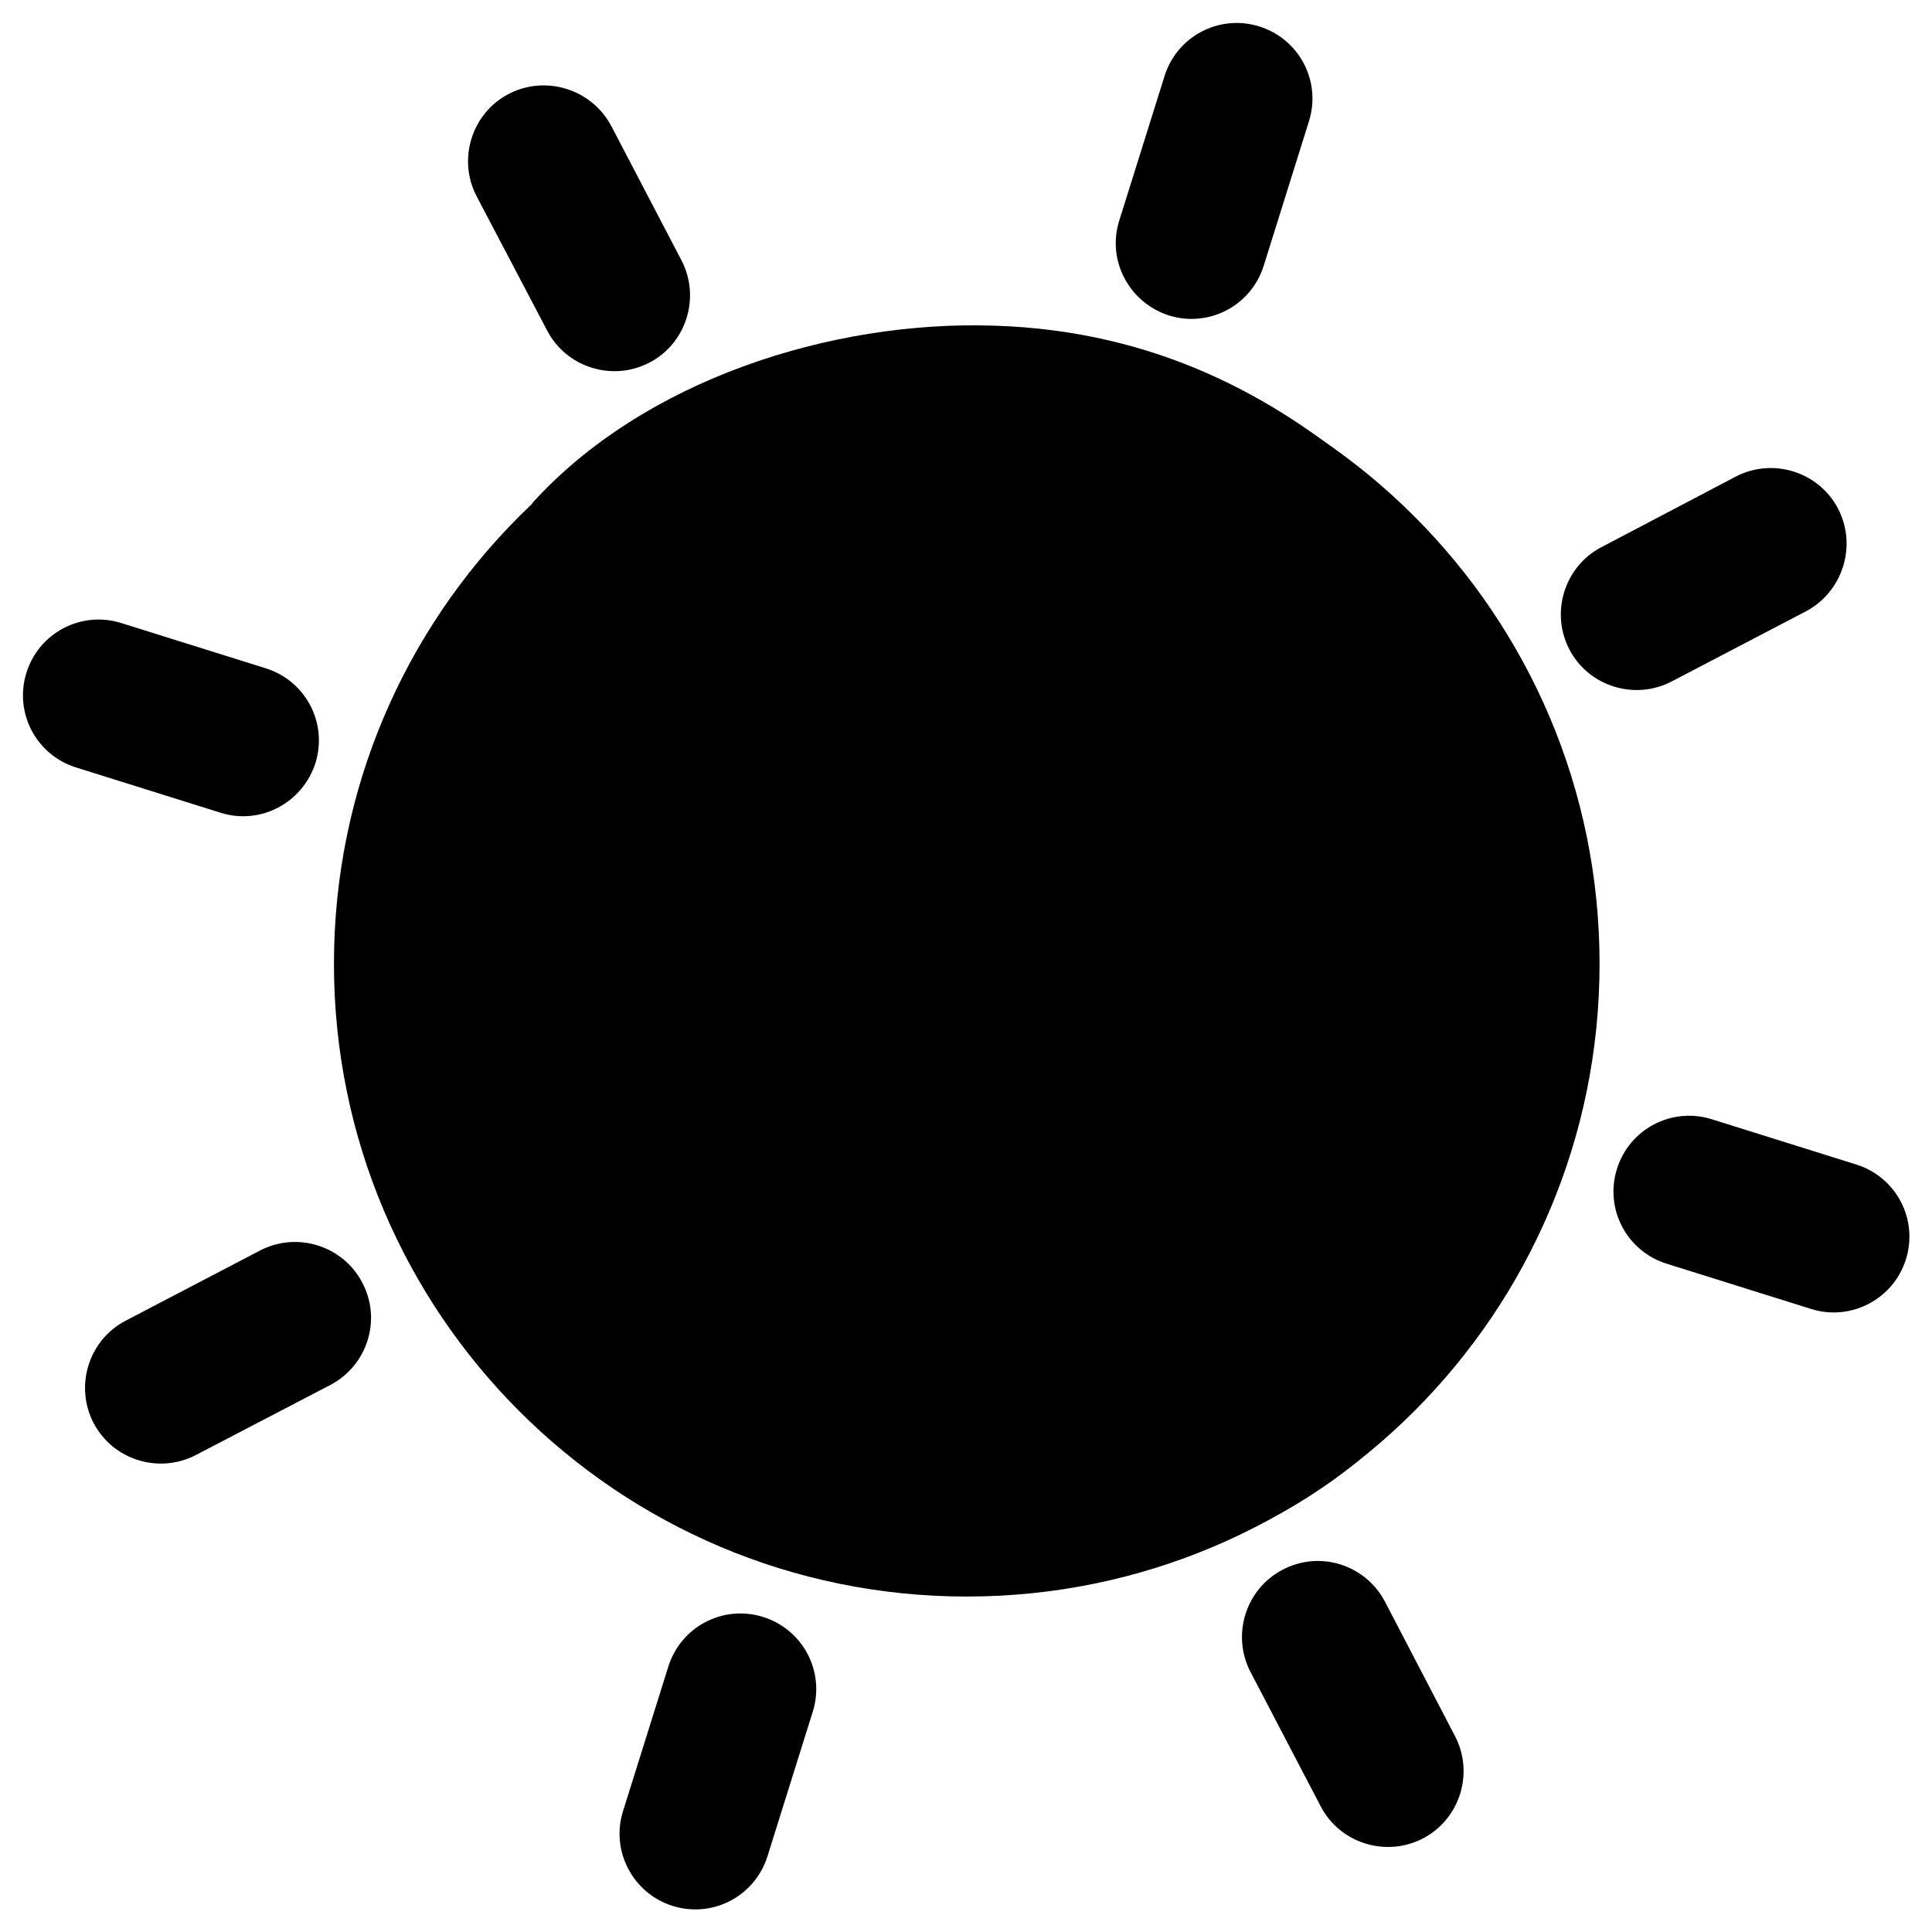
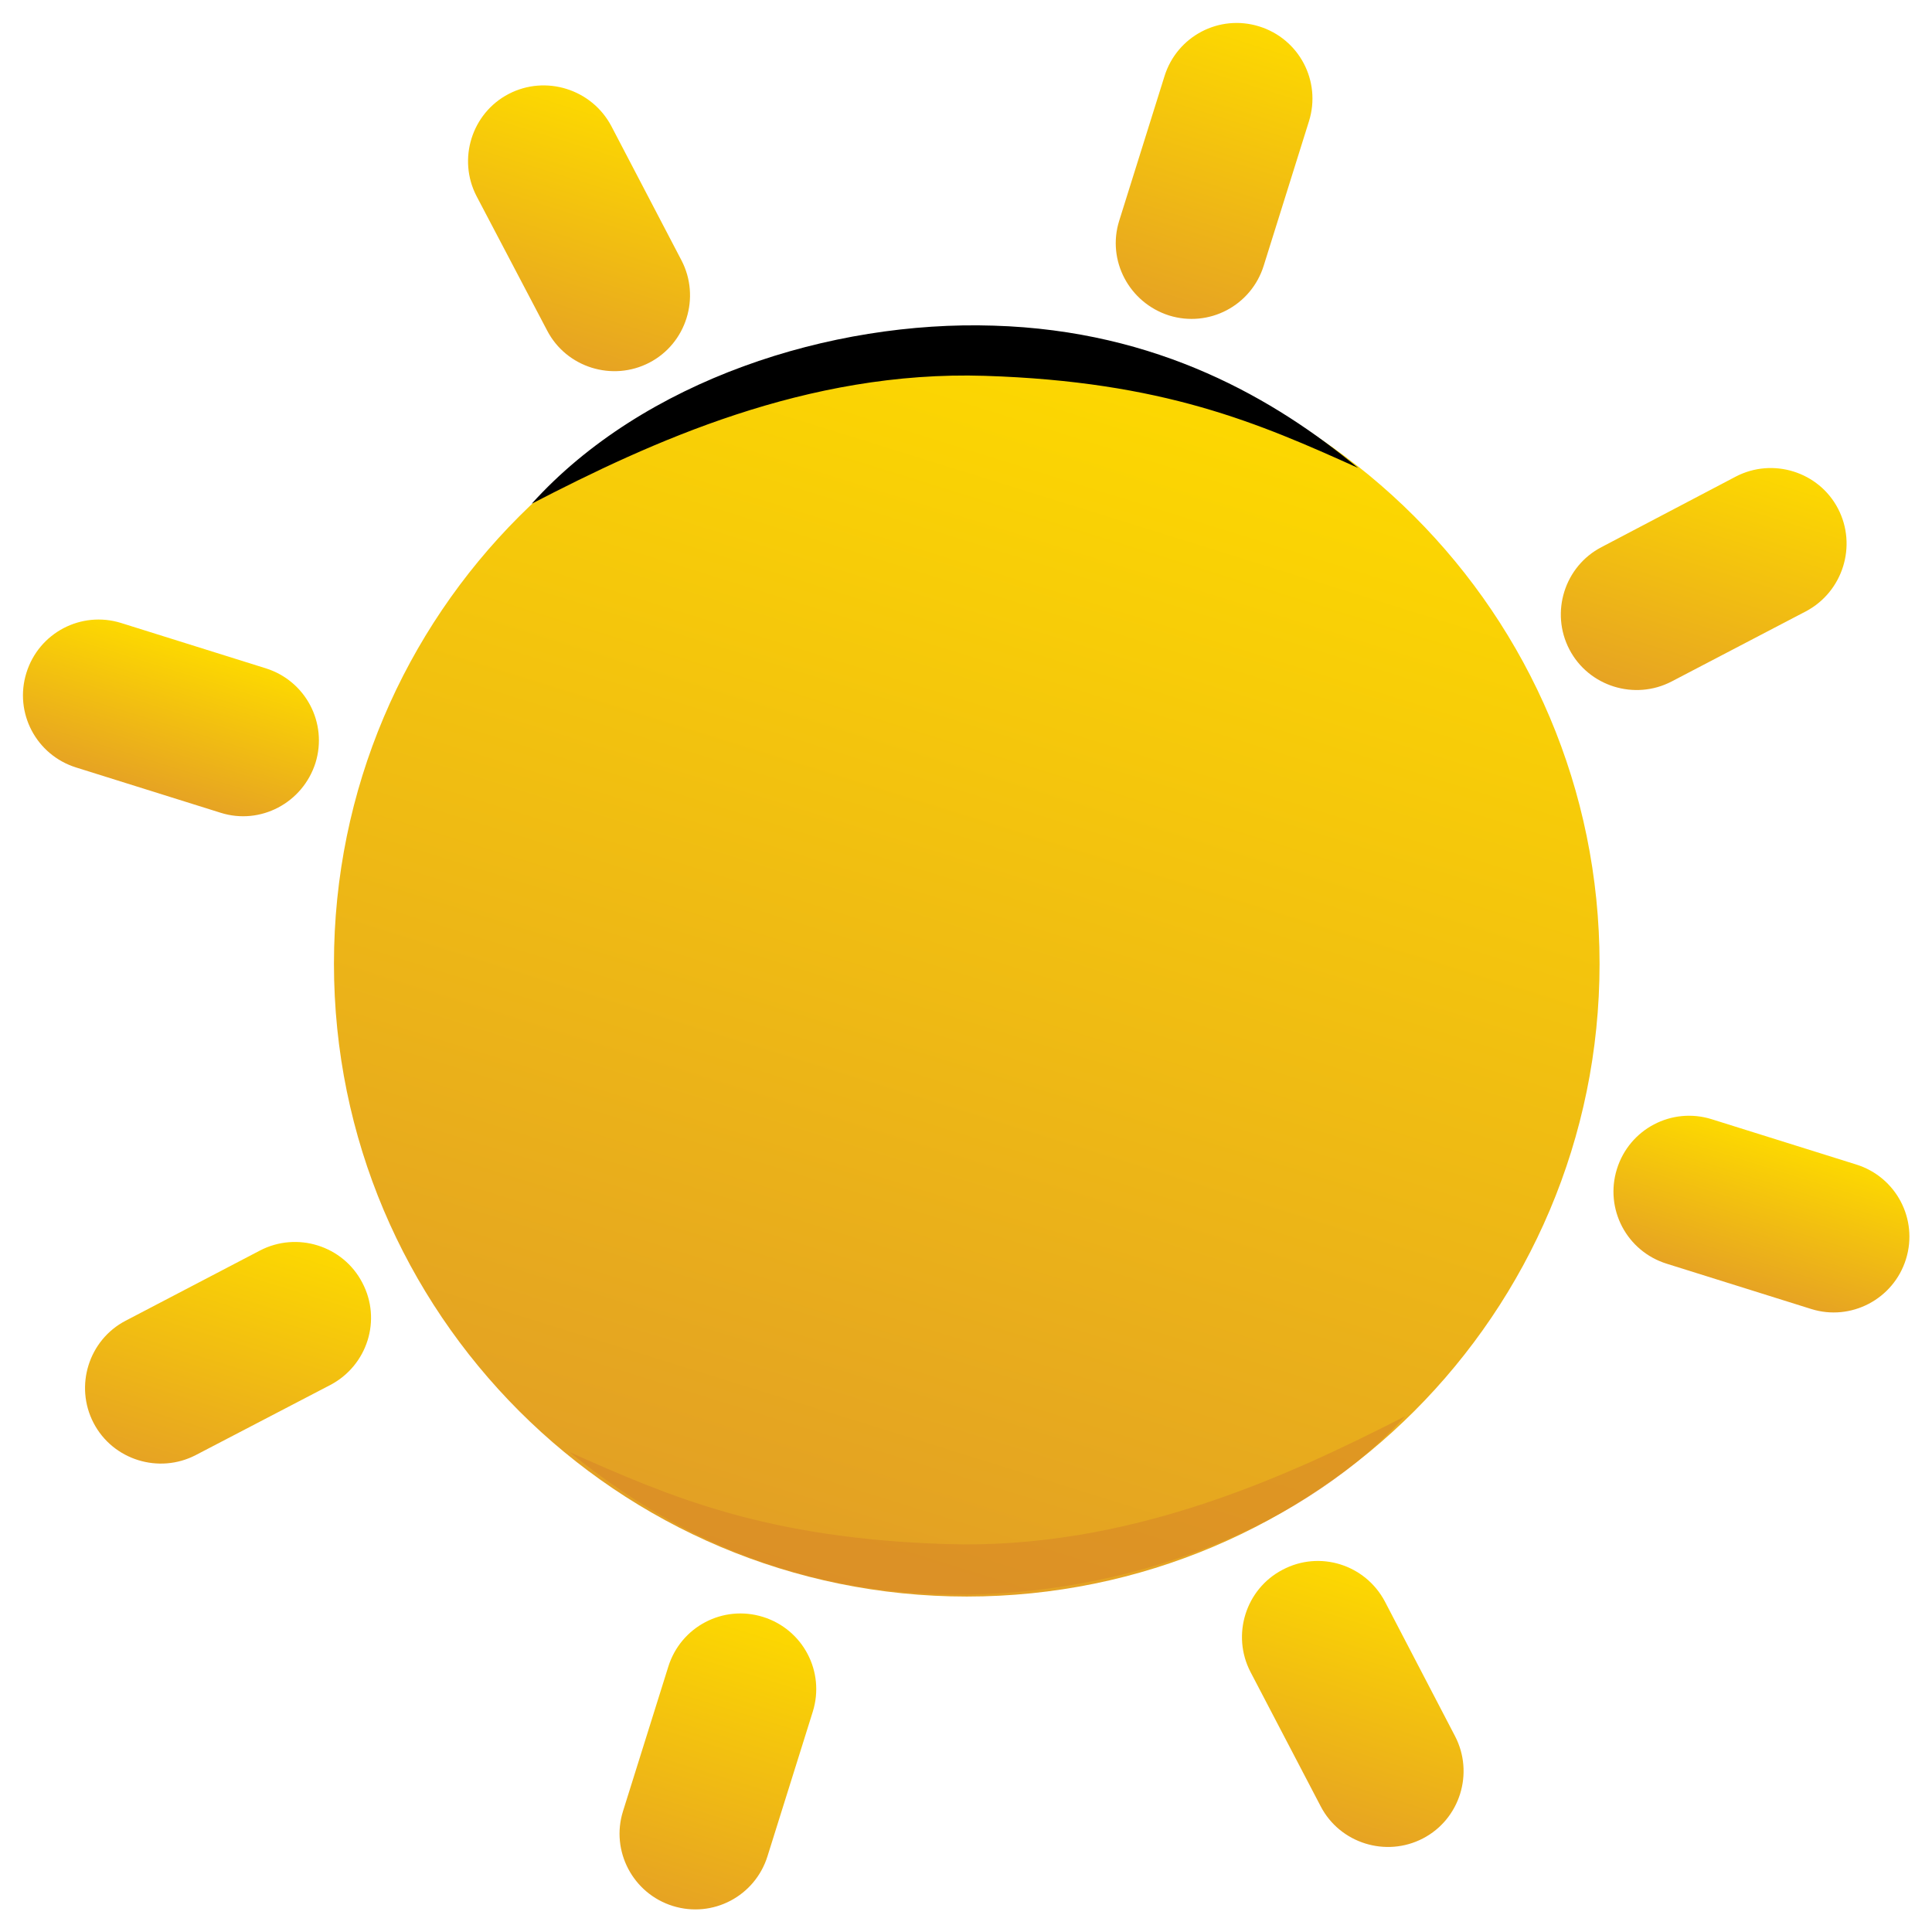
<svg xmlns="http://www.w3.org/2000/svg" version="1.1" id="Layer_1" x="0px" y="0px" viewBox="0 0 512 512" style="enable-background:new 0 0 512 512;" xml:space="preserve">
  <g id="XMLID_27_">
    <linearGradient id="XMLID_2_" gradientUnits="userSpaceOnUse" x1="261.034" y1="14.069" x2="261.034" y2="349.535" gradientTransform="matrix(0.9546 0.2978 -0.2978 0.9546 61.1308 4.1511)">
      <stop offset="0" style="stop-color:#FDD900" />
      <stop offset="1" style="stop-color:#E29F25" />
    </linearGradient>
-     <circle id="XMLID_496_" class="st0" cx="256.2" cy="255.4" r="167.7" />
+     <circle id="XMLID_496_" class="st0" fill="url(#XMLID_2_)" cx="256.2" cy="255.4" r="167.7" />
    <linearGradient id="XMLID_3_" gradientUnits="userSpaceOnUse" x1="417.153" y1="-7.999" x2="417.153" y2="60.525" gradientTransform="matrix(0.9546 0.2978 -0.2978 0.9546 61.1308 4.1511)">
      <stop offset="0" style="stop-color:#FDD900" />
      <stop offset="1" style="stop-color:#E6A323" />
    </linearGradient>
-     <path id="XMLID_495_" class="st1" d="M487.1,134.8c-5.1-9.8-17.3-13.6-27.1-8.5L424.4,145c-9.8,5.1-13.6,17.3-8.5,27.1   c5.1,9.8,17.3,13.6,27.1,8.5l35.6-18.6C488.4,156.8,492.2,144.6,487.1,134.8z" />
+     <path id="XMLID_495_" class="st1" fill="url(#XMLID_3_)" d="M487.1,134.8c-5.1-9.8-17.3-13.6-27.1-8.5L424.4,145c-9.8,5.1-13.6,17.3-8.5,27.1   c5.1,9.8,17.3,13.6,27.1,8.5l35.6-18.6C488.4,156.8,492.2,144.6,487.1,134.8z" />
    <linearGradient id="XMLID_4_" gradientUnits="userSpaceOnUse" x1="104.916" y1="304.238" x2="104.916" y2="372.762" gradientTransform="matrix(0.9546 0.2978 -0.2978 0.9546 61.1308 4.1511)">
      <stop offset="0" style="stop-color:#FDD900" />
      <stop offset="1" style="stop-color:#E6A323" />
    </linearGradient>
-     <path id="XMLID_494_" class="st2" d="M96,339.9c-5.1-9.8-17.3-13.6-27.1-8.5l-35.6,18.6c-9.8,5.1-13.6,17.3-8.5,27.1   c5.1,9.8,17.3,13.6,27.1,8.5L87.6,367C97.4,361.8,101.2,349.7,96,339.9z" />
+     <path id="XMLID_494_" class="st2" fill="url(#XMLID_4_)" d="M96,339.9c-5.1-9.8-17.3-13.6-27.1-8.5l-35.6,18.6c-9.8,5.1-13.6,17.3-8.5,27.1   c5.1,9.8,17.3,13.6,27.1,8.5L87.6,367C97.4,361.8,101.2,349.7,96,339.9z" />
    <linearGradient id="XMLID_5_" gradientUnits="userSpaceOnUse" x1="481.814" y1="162.293" x2="481.814" y2="202.432" gradientTransform="matrix(0.9546 0.2978 -0.2978 0.9546 61.1308 4.1511)">
      <stop offset="0" style="stop-color:#FDD900" />
      <stop offset="1" style="stop-color:#E6A323" />
    </linearGradient>
-     <path id="XMLID_492_" class="st3" d="M505.1,333.7c3.3-10.6-2.6-21.8-13.2-25.1l-38.3-12c-10.6-3.3-21.8,2.6-25.1,13.2   c-3.3,10.6,2.6,21.8,13.2,25.1l38.3,12C490.5,350.2,501.8,344.3,505.1,333.7z" />
+     <path id="XMLID_492_" class="st3" fill="url(#XMLID_5_)" d="M505.1,333.7c3.3-10.6-2.6-21.8-13.2-25.1l-38.3-12c-10.6-3.3-21.8,2.6-25.1,13.2   c-3.3,10.6,2.6,21.8,13.2,25.1l38.3,12C490.5,350.2,501.8,344.3,505.1,333.7z" />
    <linearGradient id="XMLID_6_" gradientUnits="userSpaceOnUse" x1="40.254" y1="162.331" x2="40.254" y2="202.47" gradientTransform="matrix(0.9546 0.2978 -0.2978 0.9546 61.1308 4.1511)">
      <stop offset="0" style="stop-color:#FDD900" />
      <stop offset="1" style="stop-color:#E6A323" />
    </linearGradient>
-     <path id="XMLID_491_" class="st4" d="M83.6,202.2c3.3-10.6-2.6-21.8-13.2-25.1l-38.3-12c-10.6-3.3-21.8,2.6-25.1,13.2   c-3.3,10.6,2.6,21.8,13.2,25.1l38.3,12C69,218.7,80.2,212.8,83.6,202.2z" />
+     <path id="XMLID_491_" class="st4" fill="url(#XMLID_6_)" d="M83.6,202.2c3.3-10.6-2.6-21.8-13.2-25.1l-38.3-12c-10.6-3.3-21.8,2.6-25.1,13.2   c-3.3,10.6,2.6,21.8,13.2,25.1l38.3,12C69,218.7,80.2,212.8,83.6,202.2z" />
    <linearGradient id="XMLID_7_" gradientUnits="userSpaceOnUse" x1="104.916" y1="-7.999" x2="104.916" y2="60.525" gradientTransform="matrix(0.9546 0.2978 -0.2978 0.9546 61.1308 4.1511)">
      <stop offset="0" style="stop-color:#FDD900" />
      <stop offset="1" style="stop-color:#E6A323" />
    </linearGradient>
-     <path id="XMLID_489_" class="st5" d="M134.8,24.9c-9.8,5.1-13.6,17.3-8.5,27.1L145,87.6c5.1,9.8,17.3,13.6,27.1,8.5   c9.8-5.1,13.6-17.3,8.5-27.1l-18.6-35.6C156.8,23.6,144.6,19.8,134.8,24.9z" />
+     <path id="XMLID_489_" class="st5" fill="url(#XMLID_7_)" d="M134.8,24.9c-9.8,5.1-13.6,17.3-8.5,27.1L145,87.6c5.1,9.8,17.3,13.6,27.1,8.5   c9.8-5.1,13.6-17.3,8.5-27.1l-18.6-35.6C156.8,23.6,144.6,19.8,134.8,24.9z" />
    <linearGradient id="XMLID_8_" gradientUnits="userSpaceOnUse" x1="417.153" y1="304.238" x2="417.153" y2="372.762" gradientTransform="matrix(0.9546 0.2978 -0.2978 0.9546 61.1308 4.1511)">
      <stop offset="0" style="stop-color:#FDD900" />
      <stop offset="1" style="stop-color:#E6A323" />
    </linearGradient>
-     <path id="XMLID_477_" class="st6" d="M339.9,416c-9.8,5.1-13.6,17.3-8.5,27.1l18.6,35.6c5.1,9.8,17.3,13.6,27.1,8.5   c9.8-5.1,13.6-17.3,8.5-27.1L367,424.4C361.8,414.6,349.7,410.8,339.9,416z" />
+     <path id="XMLID_477_" class="st6" fill="url(#XMLID_8_)" d="M339.9,416c-9.8,5.1-13.6,17.3-8.5,27.1l18.6,35.6c5.1,9.8,17.3,13.6,27.1,8.5   c9.8-5.1,13.6-17.3,8.5-27.1L367,424.4C361.8,414.6,349.7,410.8,339.9,416z" />
    <linearGradient id="XMLID_9_" gradientUnits="userSpaceOnUse" x1="261.053" y1="363.023" x2="261.053" y2="443.3" gradientTransform="matrix(0.9546 0.2978 -0.2978 0.9546 61.1308 4.1511)">
      <stop offset="0" style="stop-color:#FDD900" />
      <stop offset="1" style="stop-color:#E6A323" />
    </linearGradient>
-     <path id="XMLID_475_" class="st7" d="M178.3,505.1c10.6,3.3,21.8-2.6,25.1-13.2l12-38.3c3.3-10.6-2.6-21.8-13.2-25.1   c-10.6-3.3-21.8,2.6-25.1,13.2l-12,38.3C161.8,490.5,167.7,501.8,178.3,505.1z" />
+     <path id="XMLID_475_" class="st7" fill="url(#XMLID_9_)" d="M178.3,505.1c10.6,3.3,21.8-2.6,25.1-13.2l12-38.3c3.3-10.6-2.6-21.8-13.2-25.1   c-10.6-3.3-21.8,2.6-25.1,13.2l-12,38.3C161.8,490.5,167.7,501.8,178.3,505.1z" />
    <linearGradient id="XMLID_10_" gradientUnits="userSpaceOnUse" x1="261.015" y1="-78.537" x2="261.015" y2="1.74" gradientTransform="matrix(0.9546 0.2978 -0.2978 0.9546 61.1308 4.1511)">
      <stop offset="0" style="stop-color:#FDD900" />
      <stop offset="1" style="stop-color:#E6A323" />
    </linearGradient>
-     <path id="XMLID_474_" class="st8" d="M309.8,83.6c10.6,3.3,21.8-2.6,25.1-13.2l12-38.3c3.3-10.6-2.6-21.8-13.2-25.1   s-21.8,2.6-25.1,13.2l-12,38.3C293.3,69,299.2,80.2,309.8,83.6z" />
-     <path id="XMLID_470_" class="st9" d="M248.7,422.5c43.6,1.4,93.8-14.3,123.7-47.2c-31.8,16.3-73.6,35.4-121.5,33.9   c-47.9-1.5-73.3-12.5-100-24.4C173.1,402.8,204.5,421.1,248.7,422.5z" />
+     <path id="XMLID_474_" class="st8" fill="url(#XMLID_10_)" d="M309.8,83.6c10.6,3.3,21.8-2.6,25.1-13.2l12-38.3c3.3-10.6-2.6-21.8-13.2-25.1   s-21.8,2.6-25.1,13.2l-12,38.3C293.3,69,299.2,80.2,309.8,83.6z" />
+     <path id="XMLID_470_" class="st9" opacity="0.5" fill="#D58128" d="M248.7,422.5c43.6,1.4,93.8-14.3,123.7-47.2c-31.8,16.3-73.6,35.4-121.5,33.9   c-47.9-1.5-73.3-12.5-100-24.4C173.1,402.8,204.5,421.1,248.7,422.5z" />
    <path id="XMLID_469_" class="st10" d="M263.3,86.3c-43.1-1.4-92.8,14.4-122.4,47.2c31.5-16.3,72.8-35.4,120.1-33.9   c47.3,1.5,72.5,12.5,98.9,24.4C338,105.9,307,87.6,263.3,86.3z" />
  </g>
</svg>
